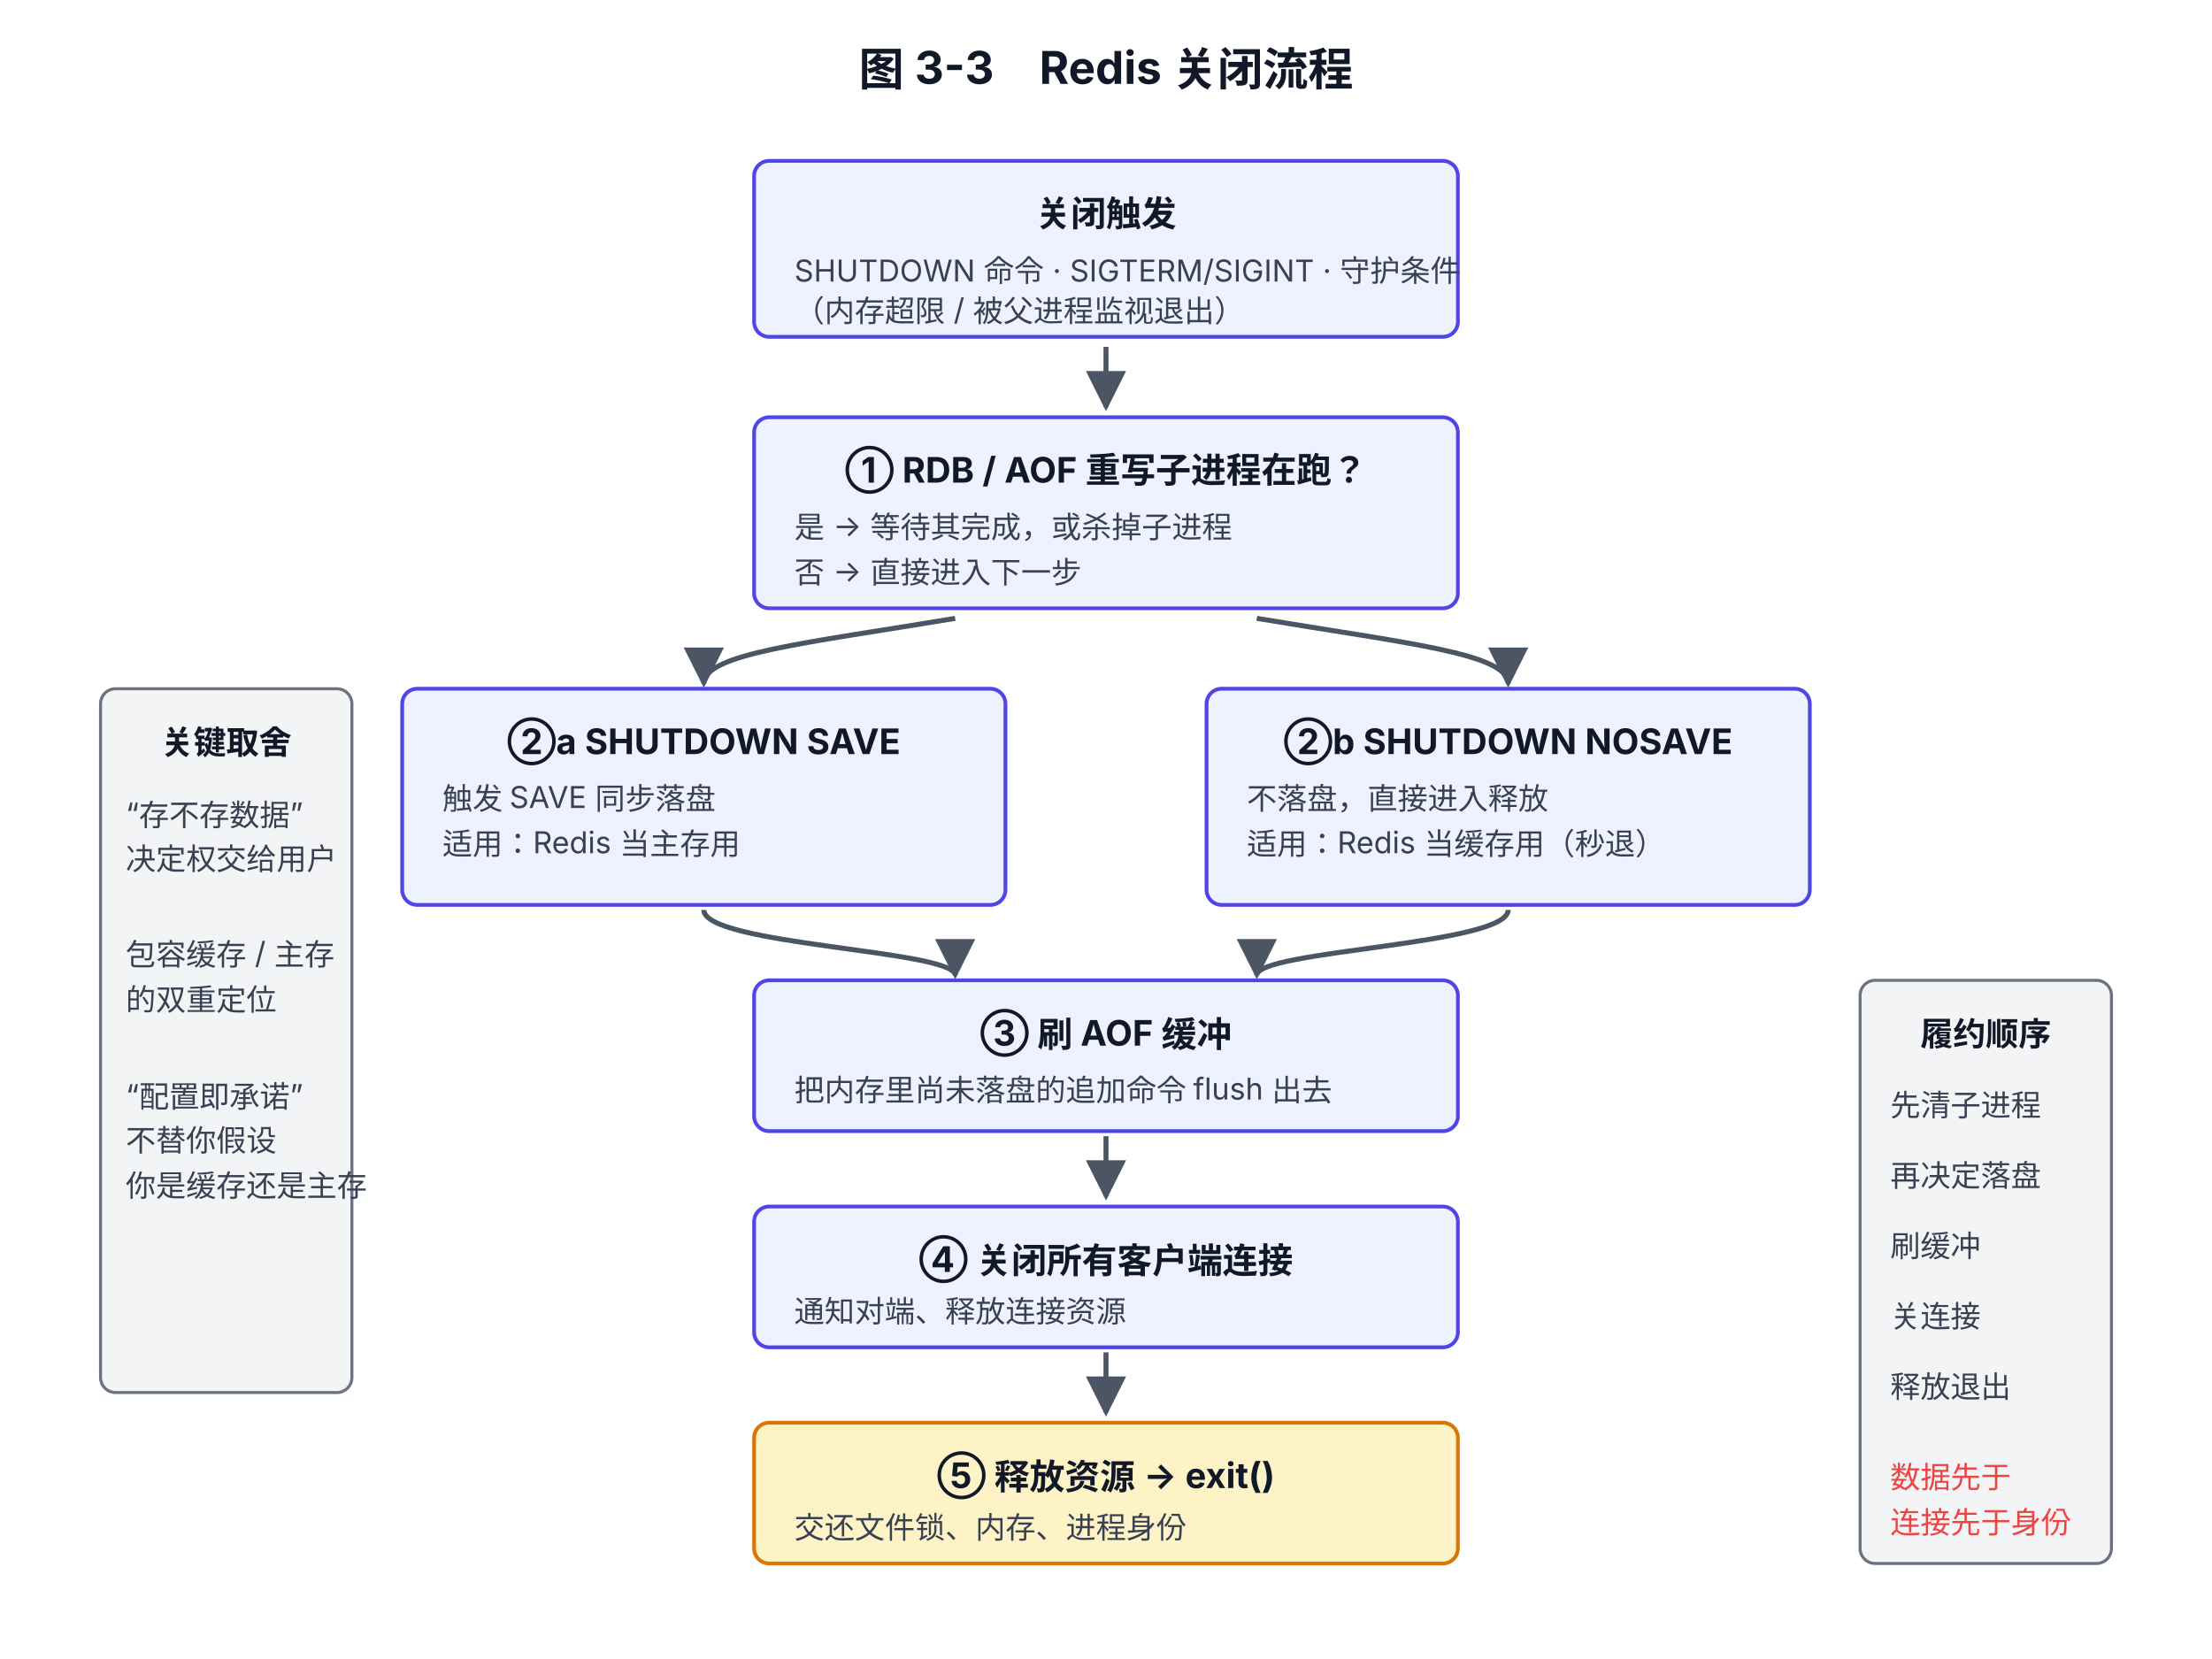
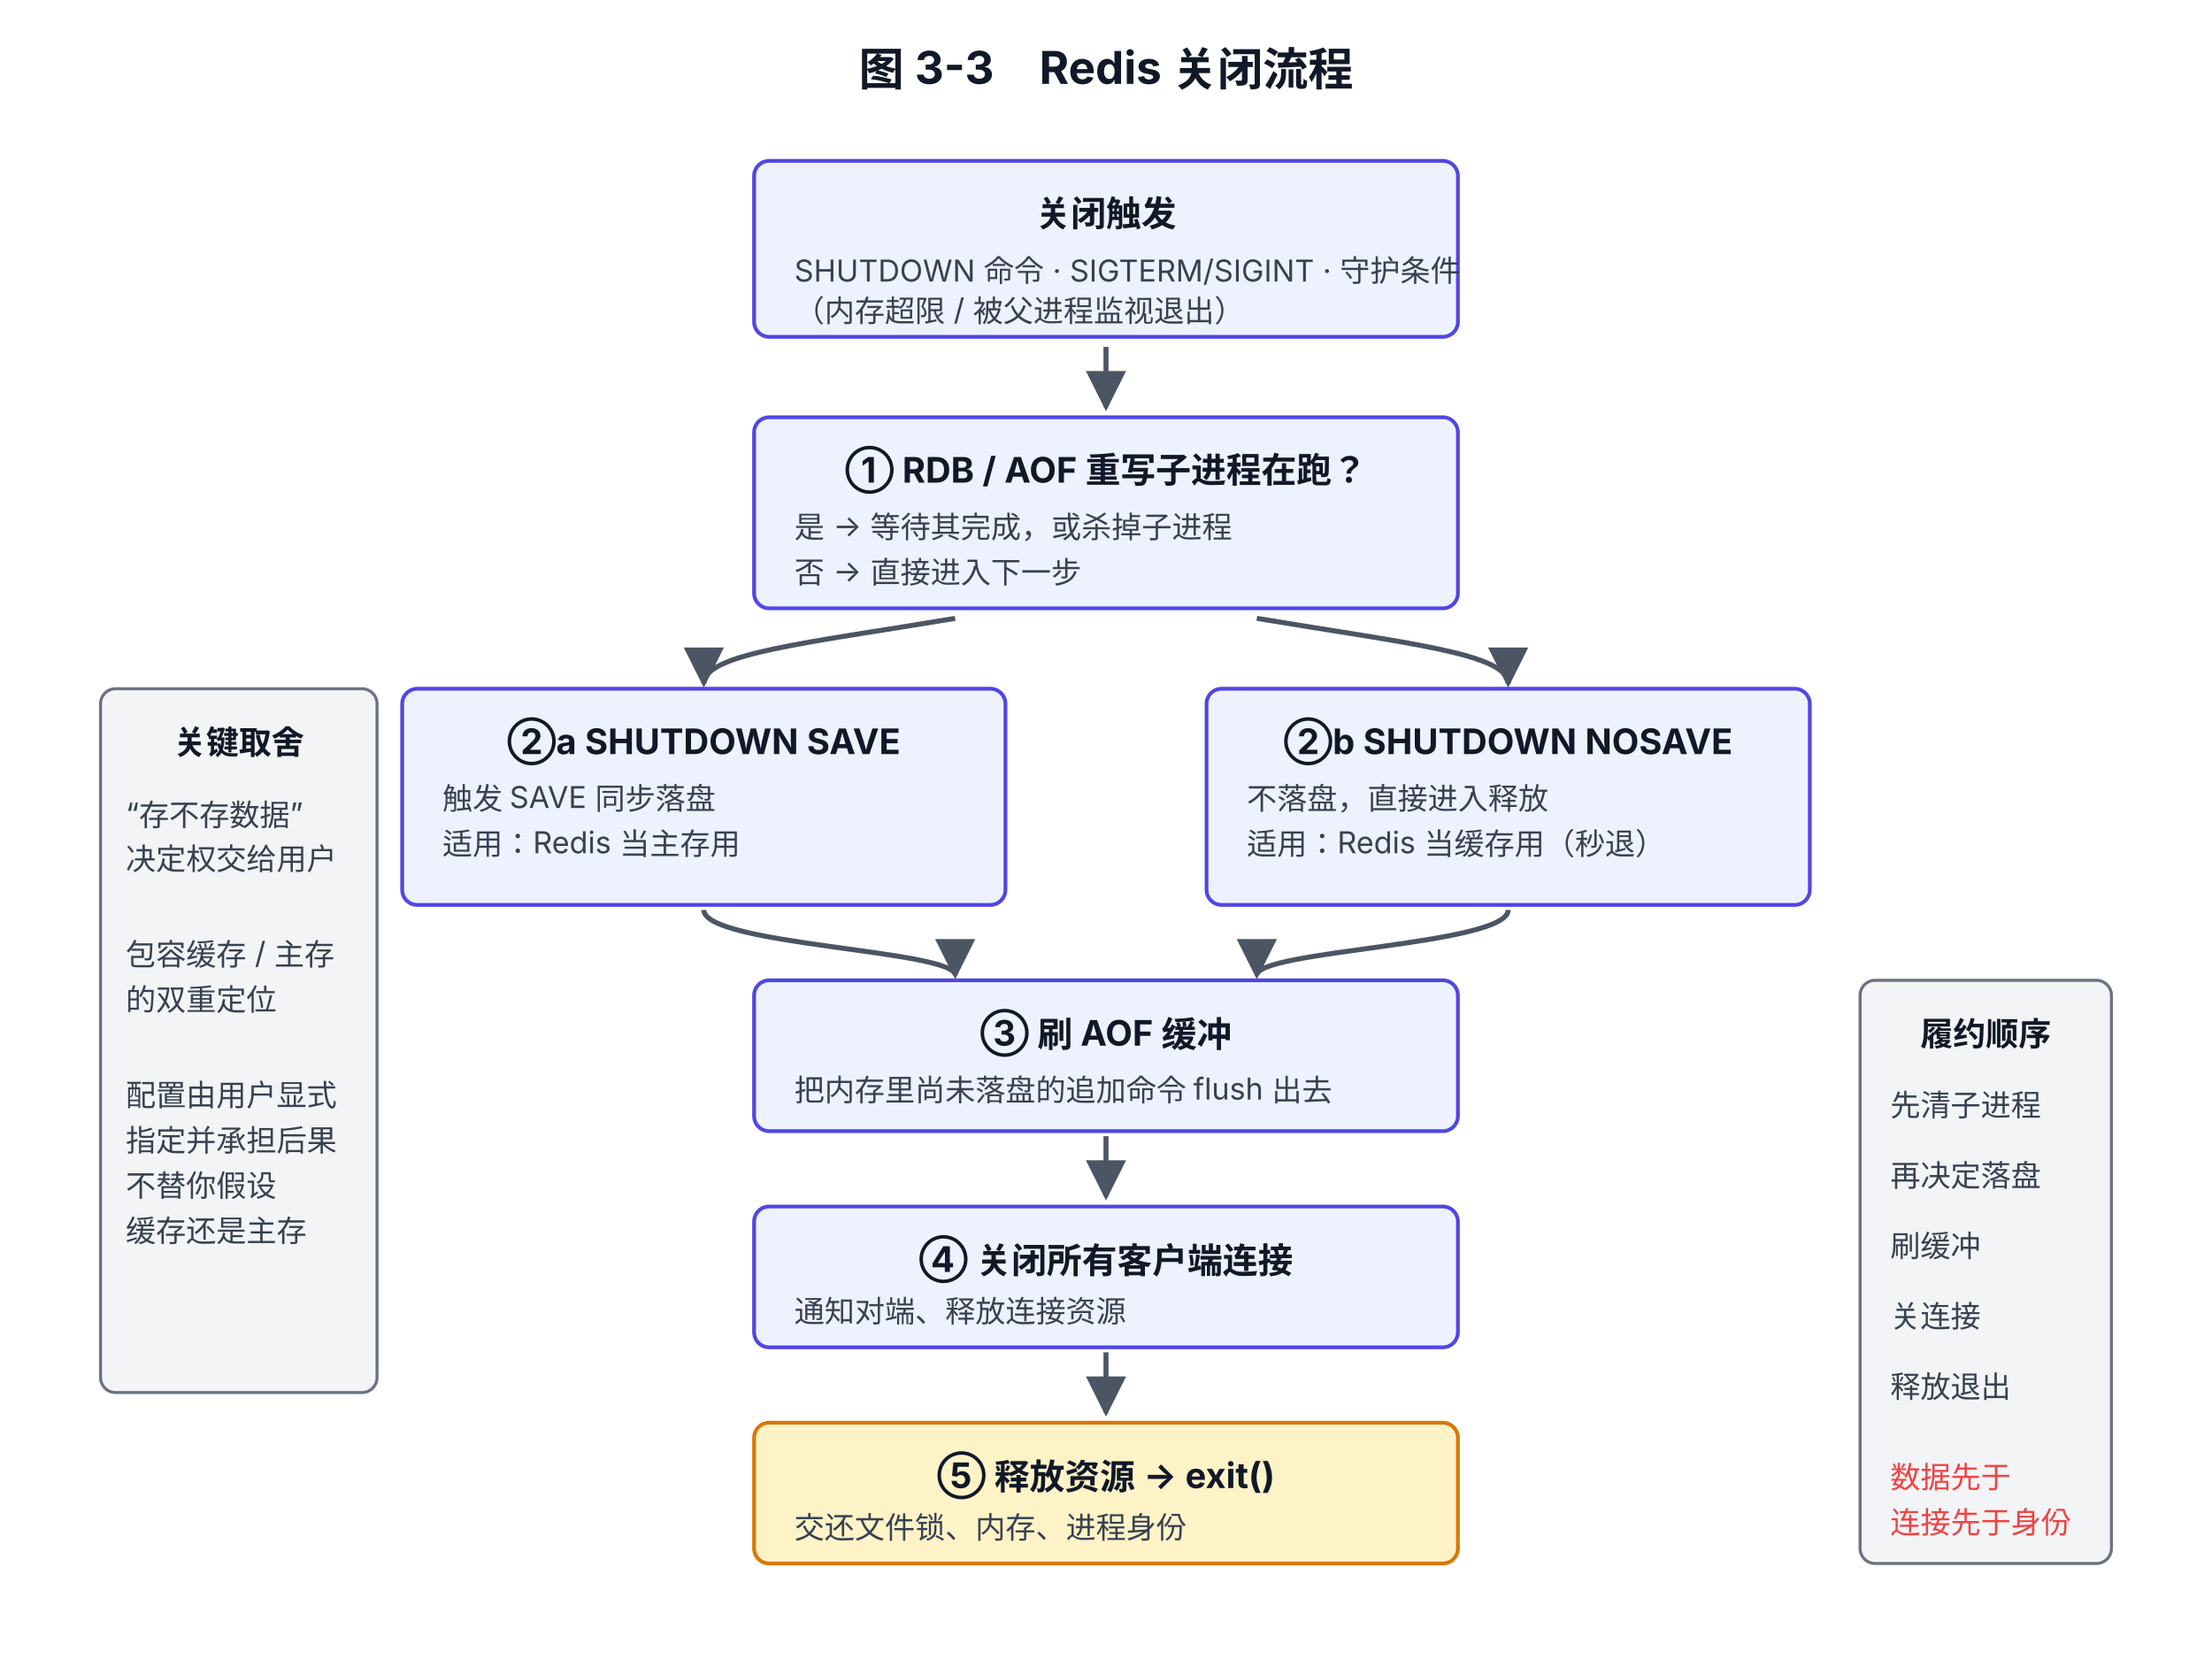
<svg xmlns="http://www.w3.org/2000/svg" viewBox="0 0 880 660" font-family="system-ui, -apple-system, 'PingFang SC', 'Microsoft YaHei', sans-serif">
  <defs>
    <marker id="arrow" viewBox="0 0 10 10" refX="9" refY="5" markerWidth="8" markerHeight="8" orient="auto-start-reverse">
      <path d="M0,0 L10,5 L0,10 z" fill="#4B5563" />
    </marker>
    <marker id="arrowEm" viewBox="0 0 10 10" refX="9" refY="5" markerWidth="8" markerHeight="8" orient="auto-start-reverse">
      <path d="M0,0 L10,5 L0,10 z" fill="#EF4444" />
    </marker>
  </defs>
  <text x="440" y="34" text-anchor="middle" font-size="18" font-weight="700" fill="#111827">图 3-3　Redis 关闭流程</text>
  <rect x="300" y="64" width="280" height="70" rx="6" fill="#EEF2FF" stroke="#4F46E5" stroke-width="1.5" />
  <text x="440" y="90" text-anchor="middle" font-size="14" font-weight="700" fill="#111827">关闭触发</text>
  <text x="316" y="112" font-size="12" fill="#374151">SHUTDOWN 命令 · SIGTERM/SIGINT · 守护条件</text>
  <text x="316" y="128" font-size="12" fill="#374151">（内存超限 / 被父进程监视退出）</text>
  <path d="M440 138 L440 162" fill="none" stroke="#4B5563" stroke-width="2" marker-end="url(#arrow)" />
  <rect x="300" y="166" width="280" height="76" rx="6" fill="#EEF2FF" stroke="#4F46E5" stroke-width="1.5" />
  <text x="440" y="192" text-anchor="middle" font-size="14" font-weight="700" fill="#111827">① RDB / AOF 重写子进程在跑？</text>
  <text x="316" y="214" font-size="12" fill="#374151">是 → 等待其完成，或杀掉子进程</text>
  <text x="316" y="232" font-size="12" fill="#374151">否 → 直接进入下一步</text>
  <rect x="160" y="274" width="240" height="86" rx="6" fill="#EEF2FF" stroke="#4F46E5" stroke-width="1.5" />
  <text x="280" y="300" text-anchor="middle" font-size="14" font-weight="700" fill="#111827">②a SHUTDOWN SAVE</text>
  <text x="176" y="322" font-size="12" fill="#374151">触发 SAVE 同步落盘</text>
  <text x="176" y="340" font-size="12" fill="#374151">适用：Redis 当主存用</text>
  <rect x="480" y="274" width="240" height="86" rx="6" fill="#EEF2FF" stroke="#4F46E5" stroke-width="1.5" />
  <text x="600" y="300" text-anchor="middle" font-size="14" font-weight="700" fill="#111827">②b SHUTDOWN NOSAVE</text>
  <text x="496" y="322" font-size="12" fill="#374151">不落盘，直接进入释放</text>
  <text x="496" y="340" font-size="12" fill="#374151">适用：Redis 当缓存用（秒退）</text>
  <path d="M380 246 C 320 256, 280 260, 280 272" fill="none" stroke="#4B5563" stroke-width="2" marker-end="url(#arrow)" />
  <path d="M500 246 C 560 256, 600 260, 600 272" fill="none" stroke="#4B5563" stroke-width="2" marker-end="url(#arrow)" />
  <rect x="300" y="390" width="280" height="60" rx="6" fill="#EEF2FF" stroke="#4F46E5" stroke-width="1.5" />
  <text x="440" y="416" text-anchor="middle" font-size="14" font-weight="700" fill="#111827">③ 刷 AOF 缓冲</text>
  <text x="316" y="438" font-size="12" fill="#374151">把内存里尚未落盘的追加命令 flush 出去</text>
  <path d="M280 362 C 280 376, 380 378, 380 388" fill="none" stroke="#4B5563" stroke-width="2" marker-end="url(#arrow)" />
  <path d="M600 362 C 600 376, 500 378, 500 388" fill="none" stroke="#4B5563" stroke-width="2" marker-end="url(#arrow)" />
  <path d="M440 452 L440 476" fill="none" stroke="#4B5563" stroke-width="2" marker-end="url(#arrow)" />
  <rect x="300" y="480" width="280" height="56" rx="6" fill="#EEF2FF" stroke="#4F46E5" stroke-width="1.5" />
  <text x="440" y="506" text-anchor="middle" font-size="14" font-weight="700" fill="#111827">④ 关闭所有客户端连接</text>
  <text x="316" y="526" font-size="12" fill="#374151">通知对端、释放连接资源</text>
  <path d="M440 538 L440 562" fill="none" stroke="#4B5563" stroke-width="2" marker-end="url(#arrow)" />
  <rect x="300" y="566" width="280" height="56" rx="6" fill="#FEF3C7" stroke="#D97706" stroke-width="1.5" />
  <text x="440" y="592" text-anchor="middle" font-size="14" font-weight="700" fill="#111827">⑤ 释放资源 → exit()</text>
  <text x="316" y="612" font-size="12" fill="#374151">交还文件锁、内存、进程身份</text>
-   <rect x="40" y="274" width="100" height="280" rx="6" fill="#F3F4F6" stroke="#6B7280" stroke-width="1.2" />
-   <text x="90" y="300" text-anchor="middle" font-size="13" font-weight="700" fill="#111827">关键取舍</text>
+   <rect x="40" y="274" width="110" height="280" rx="6" fill="#F3F4F6" stroke="#6B7280" stroke-width="1.2" />
+   <text x="95" y="300" text-anchor="middle" font-size="13" font-weight="700" fill="#111827">关键取舍</text>
  <text x="50" y="328" font-size="12" fill="#374151">“存不存数据”</text>
  <text x="50" y="346" font-size="12" fill="#374151">决定权交给用户</text>
  <text x="50" y="384" font-size="12" fill="#374151">包容缓存 / 主存</text>
  <text x="50" y="402" font-size="12" fill="#374151">的双重定位</text>
-   <text x="50" y="440" font-size="12" fill="#374151">“配置即承诺”</text>
-   <text x="50" y="458" font-size="12" fill="#374151">不替你假设</text>
-   <text x="50" y="476" font-size="12" fill="#374151">你是缓存还是主存</text>
+   <text x="50" y="440" font-size="12" fill="#374151">配置由用户显式</text>
+   <text x="50" y="458" font-size="12" fill="#374151">指定并承担后果</text>
+   <text x="50" y="476" font-size="12" fill="#374151">不替你假设</text>
+   <text x="50" y="494" font-size="12" fill="#374151">缓存还是主存</text>
  <rect x="740" y="390" width="100" height="232" rx="6" fill="#F3F4F6" stroke="#6B7280" stroke-width="1.2" />
  <text x="790" y="416" text-anchor="middle" font-size="13" font-weight="700" fill="#111827">履约顺序</text>
  <text x="752" y="444" font-size="12" fill="#374151">先清子进程</text>
  <text x="752" y="472" font-size="12" fill="#374151">再决定落盘</text>
  <text x="752" y="500" font-size="12" fill="#374151">刷缓冲</text>
  <text x="752" y="528" font-size="12" fill="#374151">关连接</text>
  <text x="752" y="556" font-size="12" fill="#374151">释放退出</text>
  <text x="752" y="592" font-size="12" fill="#EF4444">数据先于</text>
  <text x="752" y="610" font-size="12" fill="#EF4444">连接先于身份</text>
</svg>
